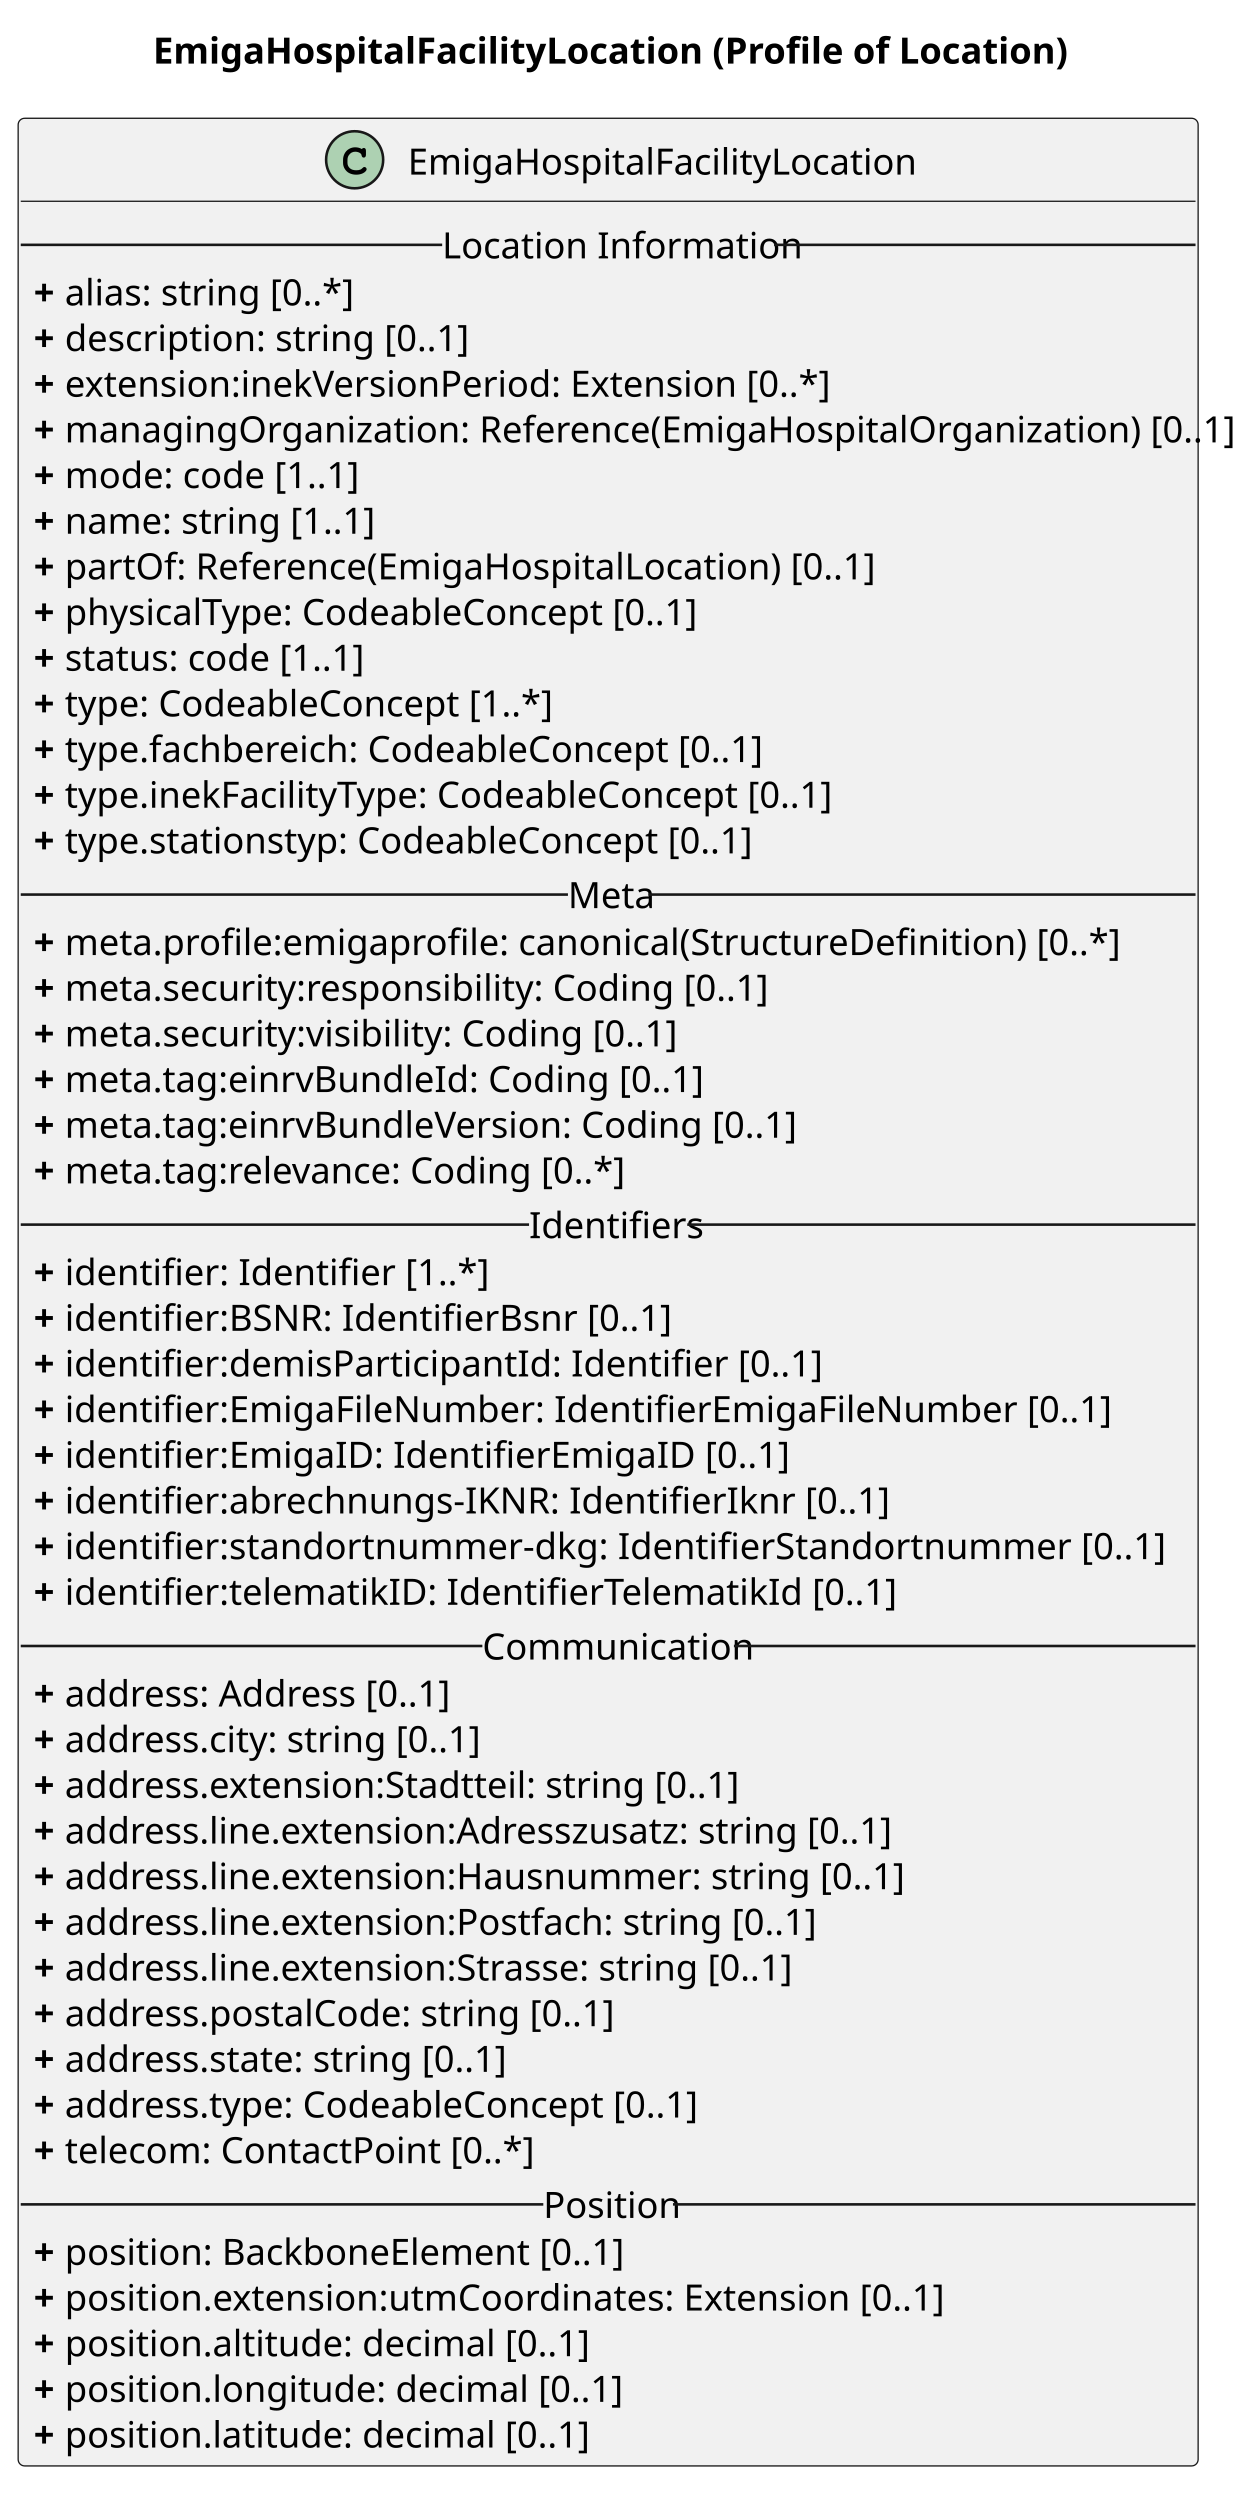
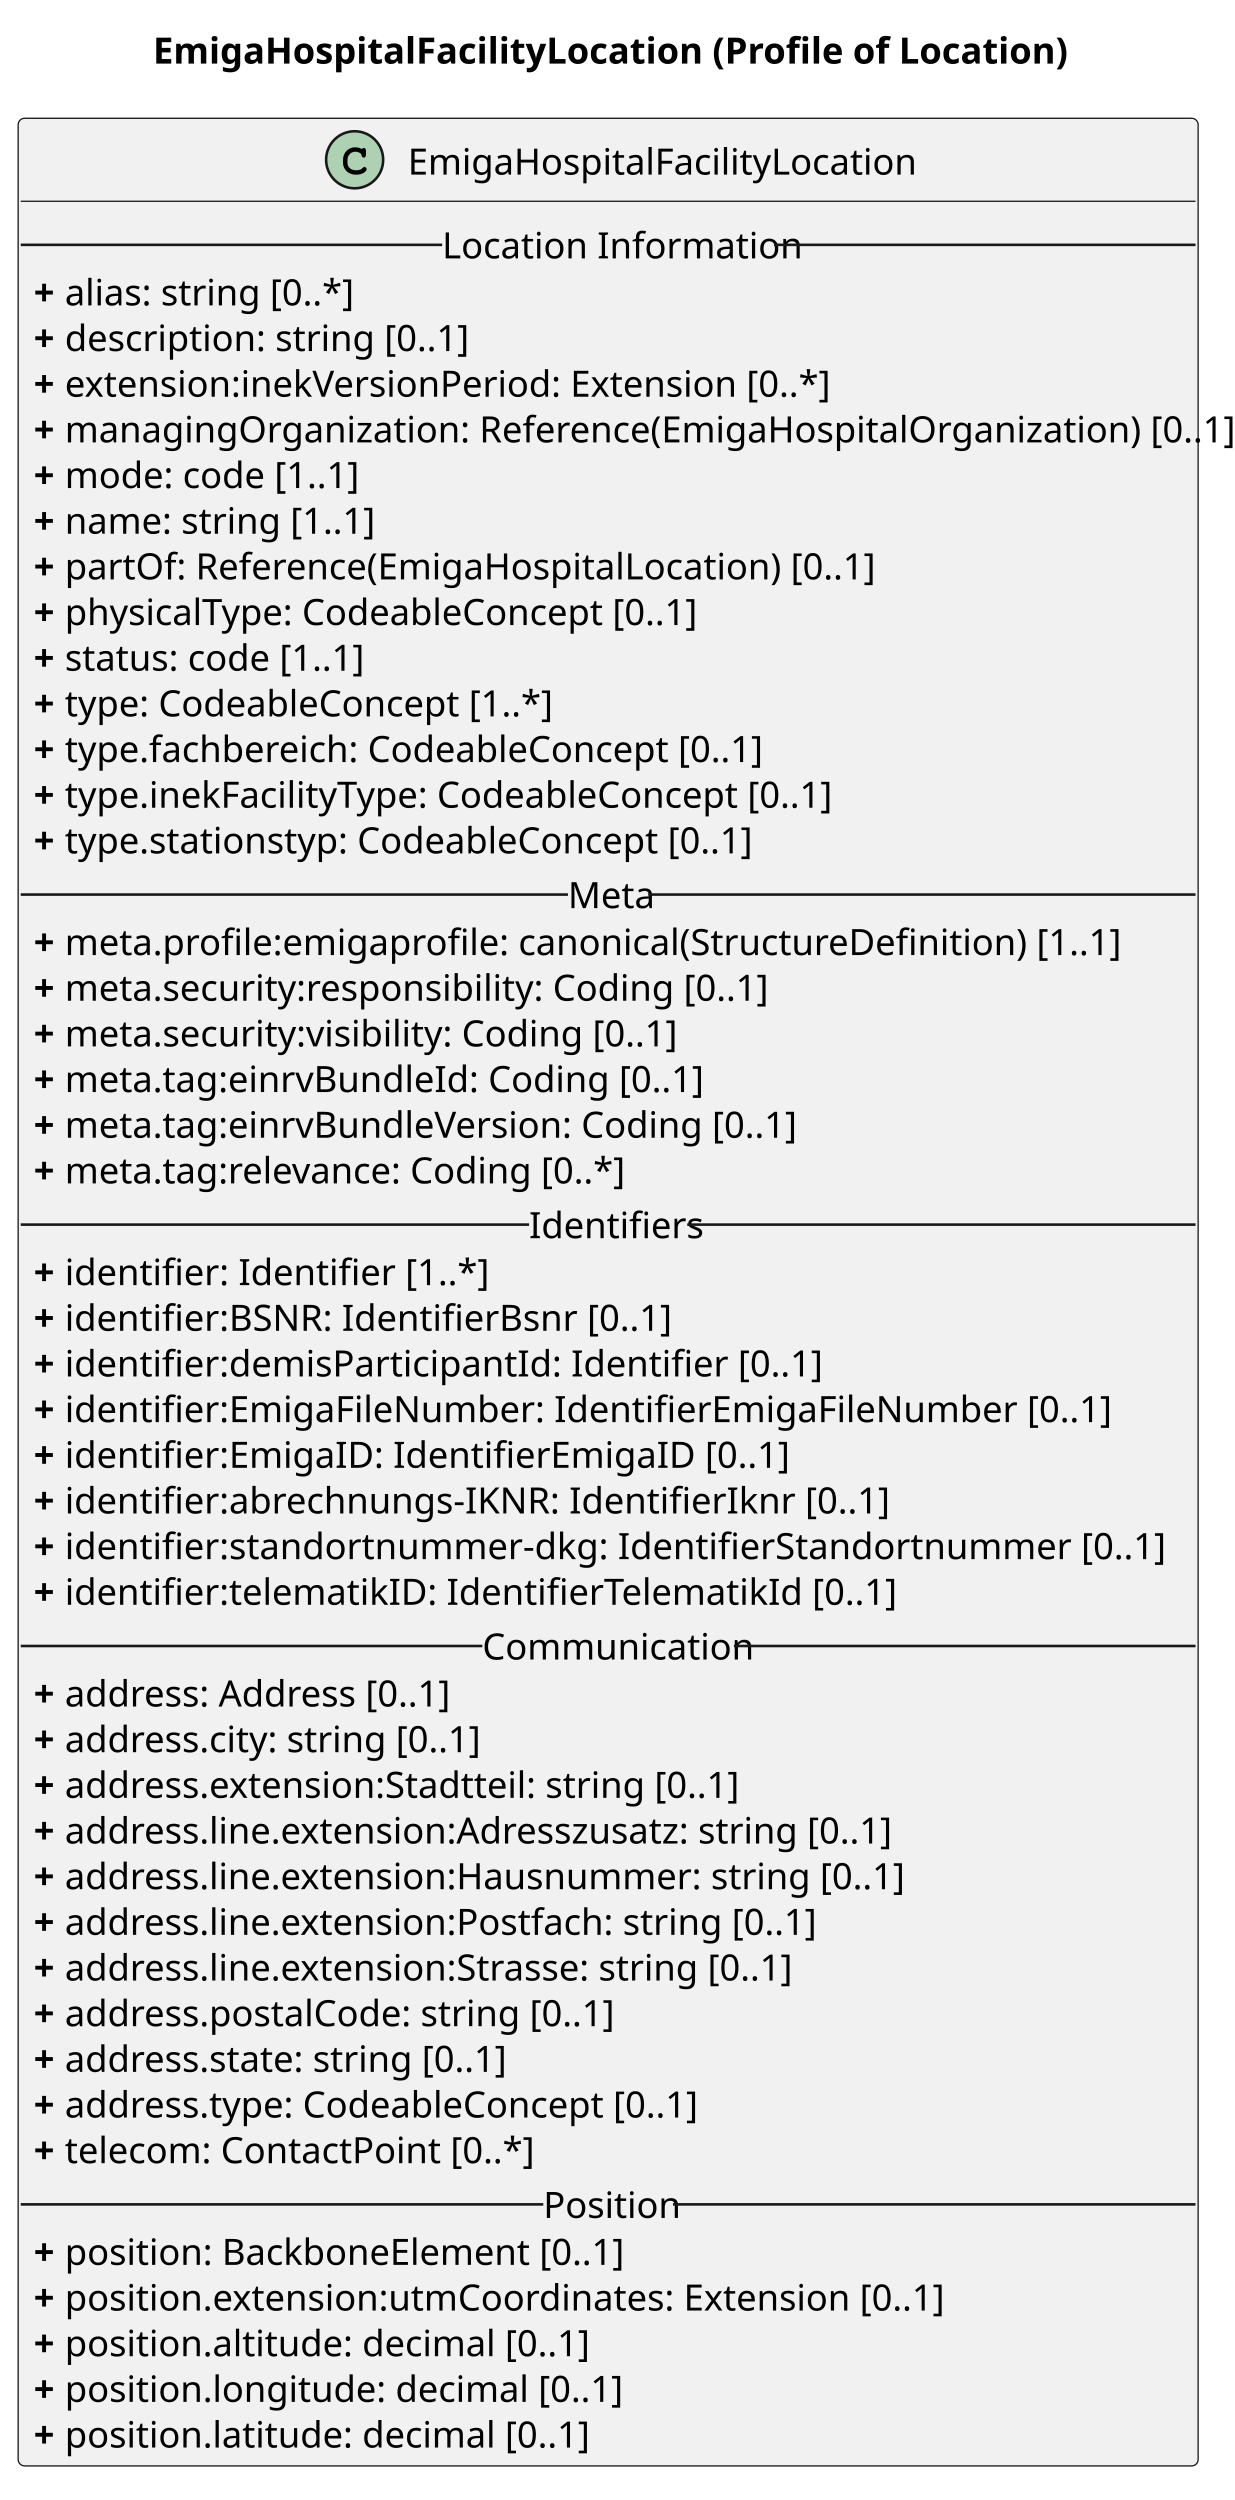
<svg xmlns="http://www.w3.org/2000/svg" contentStyleType="text/css" height="964px" preserveAspectRatio="none" style="width:476px;height:964px;background:#FFFFFF;" version="1.1" viewBox="0 0 476 964" width="476px" zoomAndPan="magnify">
  <defs />
  <g>
    <text fill="#000000" font-family="sans-serif" font-size="14" font-weight="bold" lengthAdjust="spacing" textLength="350" x="59" y="24.533">EmigaHospitalFacilityLocation (Profile of Location)</text>
    <g id="elem_EmigaHospitalFacilityLocation">
      <rect codeLine="6" fill="#F1F1F1" height="905.25" id="EmigaHospitalFacilityLocation" rx="2.5" ry="2.5" style="stroke:#181818;stroke-width:0.5;" width="455" x="7" y="45.609" />
      <ellipse cx="136.75" cy="61.609" fill="#ADD1B2" rx="11" ry="11" style="stroke:#181818;stroke-width:1.0;" />
      <path d="M139.516,57.484 Q139.672,57.266 139.859,57.156 Q140.047,57.047 140.266,57.047 Q140.641,57.047 140.875,57.312 Q141.109,57.562 141.109,58.172 L141.109,59.625 Q141.109,60.234 140.875,60.5 Q140.641,60.766 140.266,60.766 Q139.922,60.766 139.719,60.562 Q139.516,60.375 139.406,59.859 Q139.359,59.5 139.172,59.312 Q138.844,58.938 138.234,58.719 Q137.625,58.5 137,58.5 Q136.234,58.5 135.594,58.828 Q134.969,59.156 134.469,59.906 Q133.984,60.656 133.984,61.688 L133.984,62.781 Q133.984,64.016 134.875,64.844 Q135.766,65.656 137.359,65.656 Q138.297,65.656 138.953,65.406 Q139.344,65.25 139.766,64.812 Q140.031,64.547 140.172,64.469 Q140.328,64.391 140.531,64.391 Q140.859,64.391 141.109,64.656 Q141.375,64.906 141.375,65.25 Q141.375,65.594 141.031,66 Q140.531,66.578 139.734,66.906 Q138.656,67.359 137.359,67.359 Q135.844,67.359 134.641,66.734 Q133.656,66.234 132.969,65.172 Q132.281,64.094 132.281,62.812 L132.281,61.656 Q132.281,60.328 132.891,59.188 Q133.516,58.031 134.609,57.422 Q135.703,56.797 136.938,56.797 Q137.672,56.797 138.312,56.969 Q138.969,57.125 139.516,57.484 Z " fill="#000000" />
      <text fill="#000000" font-family="sans-serif" font-size="14" lengthAdjust="spacing" textLength="187" x="157.25" y="67.338">EmigaHospitalFacilityLocation</text>
      <line style="stroke:#181818;stroke-width:0.5;" x1="8" x2="461" y1="77.609" y2="77.609" />
      <text fill="#000000" font-family="sans-serif" font-size="14" font-weight="bold" lengthAdjust="spacing" textLength="8" x="13" y="117.752">+</text>
      <text fill="#000000" font-family="sans-serif" font-size="14" lengthAdjust="spacing" textLength="105" x="25" y="117.752">alias: string [0..*]</text>
      <text fill="#000000" font-family="sans-serif" font-size="14" font-weight="bold" lengthAdjust="spacing" textLength="8" x="13" y="135.361">+</text>
      <text fill="#000000" font-family="sans-serif" font-size="14" lengthAdjust="spacing" textLength="148" x="25" y="135.361">description: string [0..1]</text>
      <text fill="#000000" font-family="sans-serif" font-size="14" font-weight="bold" lengthAdjust="spacing" textLength="8" x="13" y="152.971">+</text>
      <text fill="#000000" font-family="sans-serif" font-size="14" lengthAdjust="spacing" textLength="281" x="25" y="152.971">extension:inekVersionPeriod: Extension [0..*]</text>
      <text fill="#000000" font-family="sans-serif" font-size="14" font-weight="bold" lengthAdjust="spacing" textLength="8" x="13" y="170.58">+</text>
      <text fill="#000000" font-family="sans-serif" font-size="14" lengthAdjust="spacing" textLength="431" x="25" y="170.58">managingOrganization: Reference(EmigaHospitalOrganization) [0..1]</text>
      <text fill="#000000" font-family="sans-serif" font-size="14" font-weight="bold" lengthAdjust="spacing" textLength="8" x="13" y="188.19">+</text>
      <text fill="#000000" font-family="sans-serif" font-size="14" lengthAdjust="spacing" textLength="110" x="25" y="188.19">mode: code [1..1]</text>
      <text fill="#000000" font-family="sans-serif" font-size="14" font-weight="bold" lengthAdjust="spacing" textLength="8" x="13" y="205.799">+</text>
      <text fill="#000000" font-family="sans-serif" font-size="14" lengthAdjust="spacing" textLength="114" x="25" y="205.799">name: string [1..1]</text>
      <text fill="#000000" font-family="sans-serif" font-size="14" font-weight="bold" lengthAdjust="spacing" textLength="8" x="13" y="223.408">+</text>
      <text fill="#000000" font-family="sans-serif" font-size="14" lengthAdjust="spacing" textLength="303" x="25" y="223.408">partOf: Reference(EmigaHospitalLocation) [0..1]</text>
      <text fill="#000000" font-family="sans-serif" font-size="14" font-weight="bold" lengthAdjust="spacing" textLength="8" x="13" y="241.018">+</text>
      <text fill="#000000" font-family="sans-serif" font-size="14" lengthAdjust="spacing" textLength="241" x="25" y="241.018">physicalType: CodeableConcept [0..1]</text>
      <text fill="#000000" font-family="sans-serif" font-size="14" font-weight="bold" lengthAdjust="spacing" textLength="8" x="13" y="258.627">+</text>
      <text fill="#000000" font-family="sans-serif" font-size="14" lengthAdjust="spacing" textLength="113" x="25" y="258.627">status: code [1..1]</text>
      <text fill="#000000" font-family="sans-serif" font-size="14" font-weight="bold" lengthAdjust="spacing" textLength="8" x="13" y="276.236">+</text>
      <text fill="#000000" font-family="sans-serif" font-size="14" lengthAdjust="spacing" textLength="182" x="25" y="276.236">type: CodeableConcept [1..*]</text>
      <text fill="#000000" font-family="sans-serif" font-size="14" font-weight="bold" lengthAdjust="spacing" textLength="8" x="13" y="293.846">+</text>
      <text fill="#000000" font-family="sans-serif" font-size="14" lengthAdjust="spacing" textLength="263" x="25" y="293.846">type.fachbereich: CodeableConcept [0..1]</text>
      <text fill="#000000" font-family="sans-serif" font-size="14" font-weight="bold" lengthAdjust="spacing" textLength="8" x="13" y="311.455">+</text>
      <text fill="#000000" font-family="sans-serif" font-size="14" lengthAdjust="spacing" textLength="291" x="25" y="311.455">type.inekFacilityType: CodeableConcept [0..1]</text>
      <text fill="#000000" font-family="sans-serif" font-size="14" font-weight="bold" lengthAdjust="spacing" textLength="8" x="13" y="329.065">+</text>
      <text fill="#000000" font-family="sans-serif" font-size="14" lengthAdjust="spacing" textLength="257" x="25" y="329.065">type.stationstyp: CodeableConcept [0..1]</text>
      <line style="stroke:#181818;stroke-width:1.0;" x1="8" x2="170.5" y1="94.414" y2="94.414" />
      <text fill="#000000" font-family="sans-serif" font-size="14" lengthAdjust="spacing" textLength="128" x="170.5" y="99.643">Location Information</text>
      <line style="stroke:#181818;stroke-width:1.0;" x1="298.5" x2="461" y1="94.414" y2="94.414" />
      <text fill="#000000" font-family="sans-serif" font-size="14" font-weight="bold" lengthAdjust="spacing" textLength="8" x="13" y="368.283">+</text>
-       <text fill="#000000" font-family="sans-serif" font-size="14" lengthAdjust="spacing" textLength="383" x="25" y="368.283">meta.profile:emigaprofile: canonical(StructureDefinition) [0..*]</text>
+       <text fill="#000000" font-family="sans-serif" font-size="14" lengthAdjust="spacing" textLength="386" x="25" y="368.283">meta.profile:emigaprofile: canonical(StructureDefinition) [1..1]</text>
      <text fill="#000000" font-family="sans-serif" font-size="14" font-weight="bold" lengthAdjust="spacing" textLength="8" x="13" y="385.893">+</text>
      <text fill="#000000" font-family="sans-serif" font-size="14" lengthAdjust="spacing" textLength="259" x="25" y="385.893">meta.security:responsibility: Coding [0..1]</text>
      <text fill="#000000" font-family="sans-serif" font-size="14" font-weight="bold" lengthAdjust="spacing" textLength="8" x="13" y="403.502">+</text>
      <text fill="#000000" font-family="sans-serif" font-size="14" lengthAdjust="spacing" textLength="225" x="25" y="403.502">meta.security:visibility: Coding [0..1]</text>
      <text fill="#000000" font-family="sans-serif" font-size="14" font-weight="bold" lengthAdjust="spacing" textLength="8" x="13" y="421.111">+</text>
      <text fill="#000000" font-family="sans-serif" font-size="14" lengthAdjust="spacing" textLength="234" x="25" y="421.111">meta.tag:einrvBundleId: Coding [0..1]</text>
      <text fill="#000000" font-family="sans-serif" font-size="14" font-weight="bold" lengthAdjust="spacing" textLength="8" x="13" y="438.721">+</text>
      <text fill="#000000" font-family="sans-serif" font-size="14" lengthAdjust="spacing" textLength="271" x="25" y="438.721">meta.tag:einrvBundleVersion: Coding [0..1]</text>
      <text fill="#000000" font-family="sans-serif" font-size="14" font-weight="bold" lengthAdjust="spacing" textLength="8" x="13" y="456.33">+</text>
      <text fill="#000000" font-family="sans-serif" font-size="14" lengthAdjust="spacing" textLength="207" x="25" y="456.33">meta.tag:relevance: Coding [0..*]</text>
      <line style="stroke:#181818;stroke-width:1.0;" x1="8" x2="219" y1="344.945" y2="344.945" />
      <text fill="#000000" font-family="sans-serif" font-size="14" lengthAdjust="spacing" textLength="31" x="219" y="350.174">Meta</text>
      <line style="stroke:#181818;stroke-width:1.0;" x1="250" x2="461" y1="344.945" y2="344.945" />
      <text fill="#000000" font-family="sans-serif" font-size="14" font-weight="bold" lengthAdjust="spacing" textLength="8" x="13" y="495.549">+</text>
      <text fill="#000000" font-family="sans-serif" font-size="14" lengthAdjust="spacing" textLength="149" x="25" y="495.549">identifier: Identifier [1..*]</text>
      <text fill="#000000" font-family="sans-serif" font-size="14" font-weight="bold" lengthAdjust="spacing" textLength="8" x="13" y="513.158">+</text>
      <text fill="#000000" font-family="sans-serif" font-size="14" lengthAdjust="spacing" textLength="222" x="25" y="513.158">identifier:BSNR: IdentifierBsnr [0..1]</text>
      <text fill="#000000" font-family="sans-serif" font-size="14" font-weight="bold" lengthAdjust="spacing" textLength="8" x="13" y="530.768">+</text>
      <text fill="#000000" font-family="sans-serif" font-size="14" lengthAdjust="spacing" textLength="271" x="25" y="530.768">identifier:demisParticipantId: Identifier [0..1]</text>
      <text fill="#000000" font-family="sans-serif" font-size="14" font-weight="bold" lengthAdjust="spacing" textLength="8" x="13" y="548.377">+</text>
      <text fill="#000000" font-family="sans-serif" font-size="14" lengthAdjust="spacing" textLength="378" x="25" y="548.377">identifier:EmigaFileNumber: IdentifierEmigaFileNumber [0..1]</text>
      <text fill="#000000" font-family="sans-serif" font-size="14" font-weight="bold" lengthAdjust="spacing" textLength="8" x="13" y="565.986">+</text>
      <text fill="#000000" font-family="sans-serif" font-size="14" lengthAdjust="spacing" textLength="260" x="25" y="565.986">identifier:EmigaID: IdentifierEmigaID [0..1]</text>
      <text fill="#000000" font-family="sans-serif" font-size="14" font-weight="bold" lengthAdjust="spacing" textLength="8" x="13" y="583.596">+</text>
      <text fill="#000000" font-family="sans-serif" font-size="14" lengthAdjust="spacing" textLength="298" x="25" y="583.596">identifier:abrechnungs-IKNR: IdentifierIknr [0..1]</text>
      <text fill="#000000" font-family="sans-serif" font-size="14" font-weight="bold" lengthAdjust="spacing" textLength="8" x="13" y="601.205">+</text>
      <text fill="#000000" font-family="sans-serif" font-size="14" lengthAdjust="spacing" textLength="392" x="25" y="601.205">identifier:standortnummer-dkg: IdentifierStandortnummer [0..1]</text>
      <text fill="#000000" font-family="sans-serif" font-size="14" font-weight="bold" lengthAdjust="spacing" textLength="8" x="13" y="618.814">+</text>
      <text fill="#000000" font-family="sans-serif" font-size="14" lengthAdjust="spacing" textLength="297" x="25" y="618.814">identifier:telematikID: IdentifierTelematikId [0..1]</text>
      <line style="stroke:#181818;stroke-width:1.0;" x1="8" x2="204" y1="472.211" y2="472.211" />
      <text fill="#000000" font-family="sans-serif" font-size="14" lengthAdjust="spacing" textLength="61" x="204" y="477.44">Identifiers</text>
      <line style="stroke:#181818;stroke-width:1.0;" x1="265" x2="461" y1="472.211" y2="472.211" />
      <text fill="#000000" font-family="sans-serif" font-size="14" font-weight="bold" lengthAdjust="spacing" textLength="8" x="13" y="658.033">+</text>
      <text fill="#000000" font-family="sans-serif" font-size="14" lengthAdjust="spacing" textLength="147" x="25" y="658.033">address: Address [0..1]</text>
      <text fill="#000000" font-family="sans-serif" font-size="14" font-weight="bold" lengthAdjust="spacing" textLength="8" x="13" y="675.643">+</text>
      <text fill="#000000" font-family="sans-serif" font-size="14" lengthAdjust="spacing" textLength="155" x="25" y="675.643">address.city: string [0..1]</text>
      <text fill="#000000" font-family="sans-serif" font-size="14" font-weight="bold" lengthAdjust="spacing" textLength="8" x="13" y="693.252">+</text>
      <text fill="#000000" font-family="sans-serif" font-size="14" lengthAdjust="spacing" textLength="249" x="25" y="693.252">address.extension:Stadtteil: string [0..1]</text>
      <text fill="#000000" font-family="sans-serif" font-size="14" font-weight="bold" lengthAdjust="spacing" textLength="8" x="13" y="710.861">+</text>
      <text fill="#000000" font-family="sans-serif" font-size="14" lengthAdjust="spacing" textLength="307" x="25" y="710.861">address.line.extension:Adresszusatz: string [0..1]</text>
      <text fill="#000000" font-family="sans-serif" font-size="14" font-weight="bold" lengthAdjust="spacing" textLength="8" x="13" y="728.471">+</text>
      <text fill="#000000" font-family="sans-serif" font-size="14" lengthAdjust="spacing" textLength="307" x="25" y="728.471">address.line.extension:Hausnummer: string [0..1]</text>
      <text fill="#000000" font-family="sans-serif" font-size="14" font-weight="bold" lengthAdjust="spacing" textLength="8" x="13" y="746.08">+</text>
      <text fill="#000000" font-family="sans-serif" font-size="14" lengthAdjust="spacing" textLength="279" x="25" y="746.08">address.line.extension:Postfach: string [0..1]</text>
      <text fill="#000000" font-family="sans-serif" font-size="14" font-weight="bold" lengthAdjust="spacing" textLength="8" x="13" y="763.689">+</text>
      <text fill="#000000" font-family="sans-serif" font-size="14" lengthAdjust="spacing" textLength="272" x="25" y="763.689">address.line.extension:Strasse: string [0..1]</text>
      <text fill="#000000" font-family="sans-serif" font-size="14" font-weight="bold" lengthAdjust="spacing" textLength="8" x="13" y="781.299">+</text>
      <text fill="#000000" font-family="sans-serif" font-size="14" lengthAdjust="spacing" textLength="206" x="25" y="781.299">address.postalCode: string [0..1]</text>
      <text fill="#000000" font-family="sans-serif" font-size="14" font-weight="bold" lengthAdjust="spacing" textLength="8" x="13" y="798.908">+</text>
      <text fill="#000000" font-family="sans-serif" font-size="14" lengthAdjust="spacing" textLength="165" x="25" y="798.908">address.state: string [0..1]</text>
      <text fill="#000000" font-family="sans-serif" font-size="14" font-weight="bold" lengthAdjust="spacing" textLength="8" x="13" y="816.518">+</text>
      <text fill="#000000" font-family="sans-serif" font-size="14" lengthAdjust="spacing" textLength="240" x="25" y="816.518">address.type: CodeableConcept [0..1]</text>
      <text fill="#000000" font-family="sans-serif" font-size="14" font-weight="bold" lengthAdjust="spacing" textLength="8" x="13" y="834.127">+</text>
      <text fill="#000000" font-family="sans-serif" font-size="14" lengthAdjust="spacing" textLength="171" x="25" y="834.127">telecom: ContactPoint [0..*]</text>
      <line style="stroke:#181818;stroke-width:1.0;" x1="8" x2="186" y1="634.695" y2="634.695" />
      <text fill="#000000" font-family="sans-serif" font-size="14" lengthAdjust="spacing" textLength="97" x="186" y="639.924">Communication</text>
      <line style="stroke:#181818;stroke-width:1.0;" x1="283" x2="461" y1="634.695" y2="634.695" />
      <text fill="#000000" font-family="sans-serif" font-size="14" font-weight="bold" lengthAdjust="spacing" textLength="8" x="13" y="873.346">+</text>
      <text fill="#000000" font-family="sans-serif" font-size="14" lengthAdjust="spacing" textLength="207" x="25" y="873.346">position: BackboneElement [0..1]</text>
      <text fill="#000000" font-family="sans-serif" font-size="14" font-weight="bold" lengthAdjust="spacing" textLength="8" x="13" y="890.955">+</text>
      <text fill="#000000" font-family="sans-serif" font-size="14" lengthAdjust="spacing" textLength="322" x="25" y="890.955">position.extension:utmCoordinates: Extension [0..1]</text>
      <text fill="#000000" font-family="sans-serif" font-size="14" font-weight="bold" lengthAdjust="spacing" textLength="8" x="13" y="908.564">+</text>
      <text fill="#000000" font-family="sans-serif" font-size="14" lengthAdjust="spacing" textLength="191" x="25" y="908.564">position.altitude: decimal [0..1]</text>
      <text fill="#000000" font-family="sans-serif" font-size="14" font-weight="bold" lengthAdjust="spacing" textLength="8" x="13" y="926.174">+</text>
      <text fill="#000000" font-family="sans-serif" font-size="14" lengthAdjust="spacing" textLength="203" x="25" y="926.174">position.longitude: decimal [0..1]</text>
      <text fill="#000000" font-family="sans-serif" font-size="14" font-weight="bold" lengthAdjust="spacing" textLength="8" x="13" y="943.783">+</text>
      <text fill="#000000" font-family="sans-serif" font-size="14" lengthAdjust="spacing" textLength="191" x="25" y="943.783">position.latitude: decimal [0..1]</text>
      <line style="stroke:#181818;stroke-width:1.0;" x1="8" x2="209.5" y1="850.008" y2="850.008" />
      <text fill="#000000" font-family="sans-serif" font-size="14" lengthAdjust="spacing" textLength="50" x="209.5" y="855.236">Position</text>
      <line style="stroke:#181818;stroke-width:1.0;" x1="259.5" x2="461" y1="850.008" y2="850.008" />
    </g>
  </g>
</svg>
